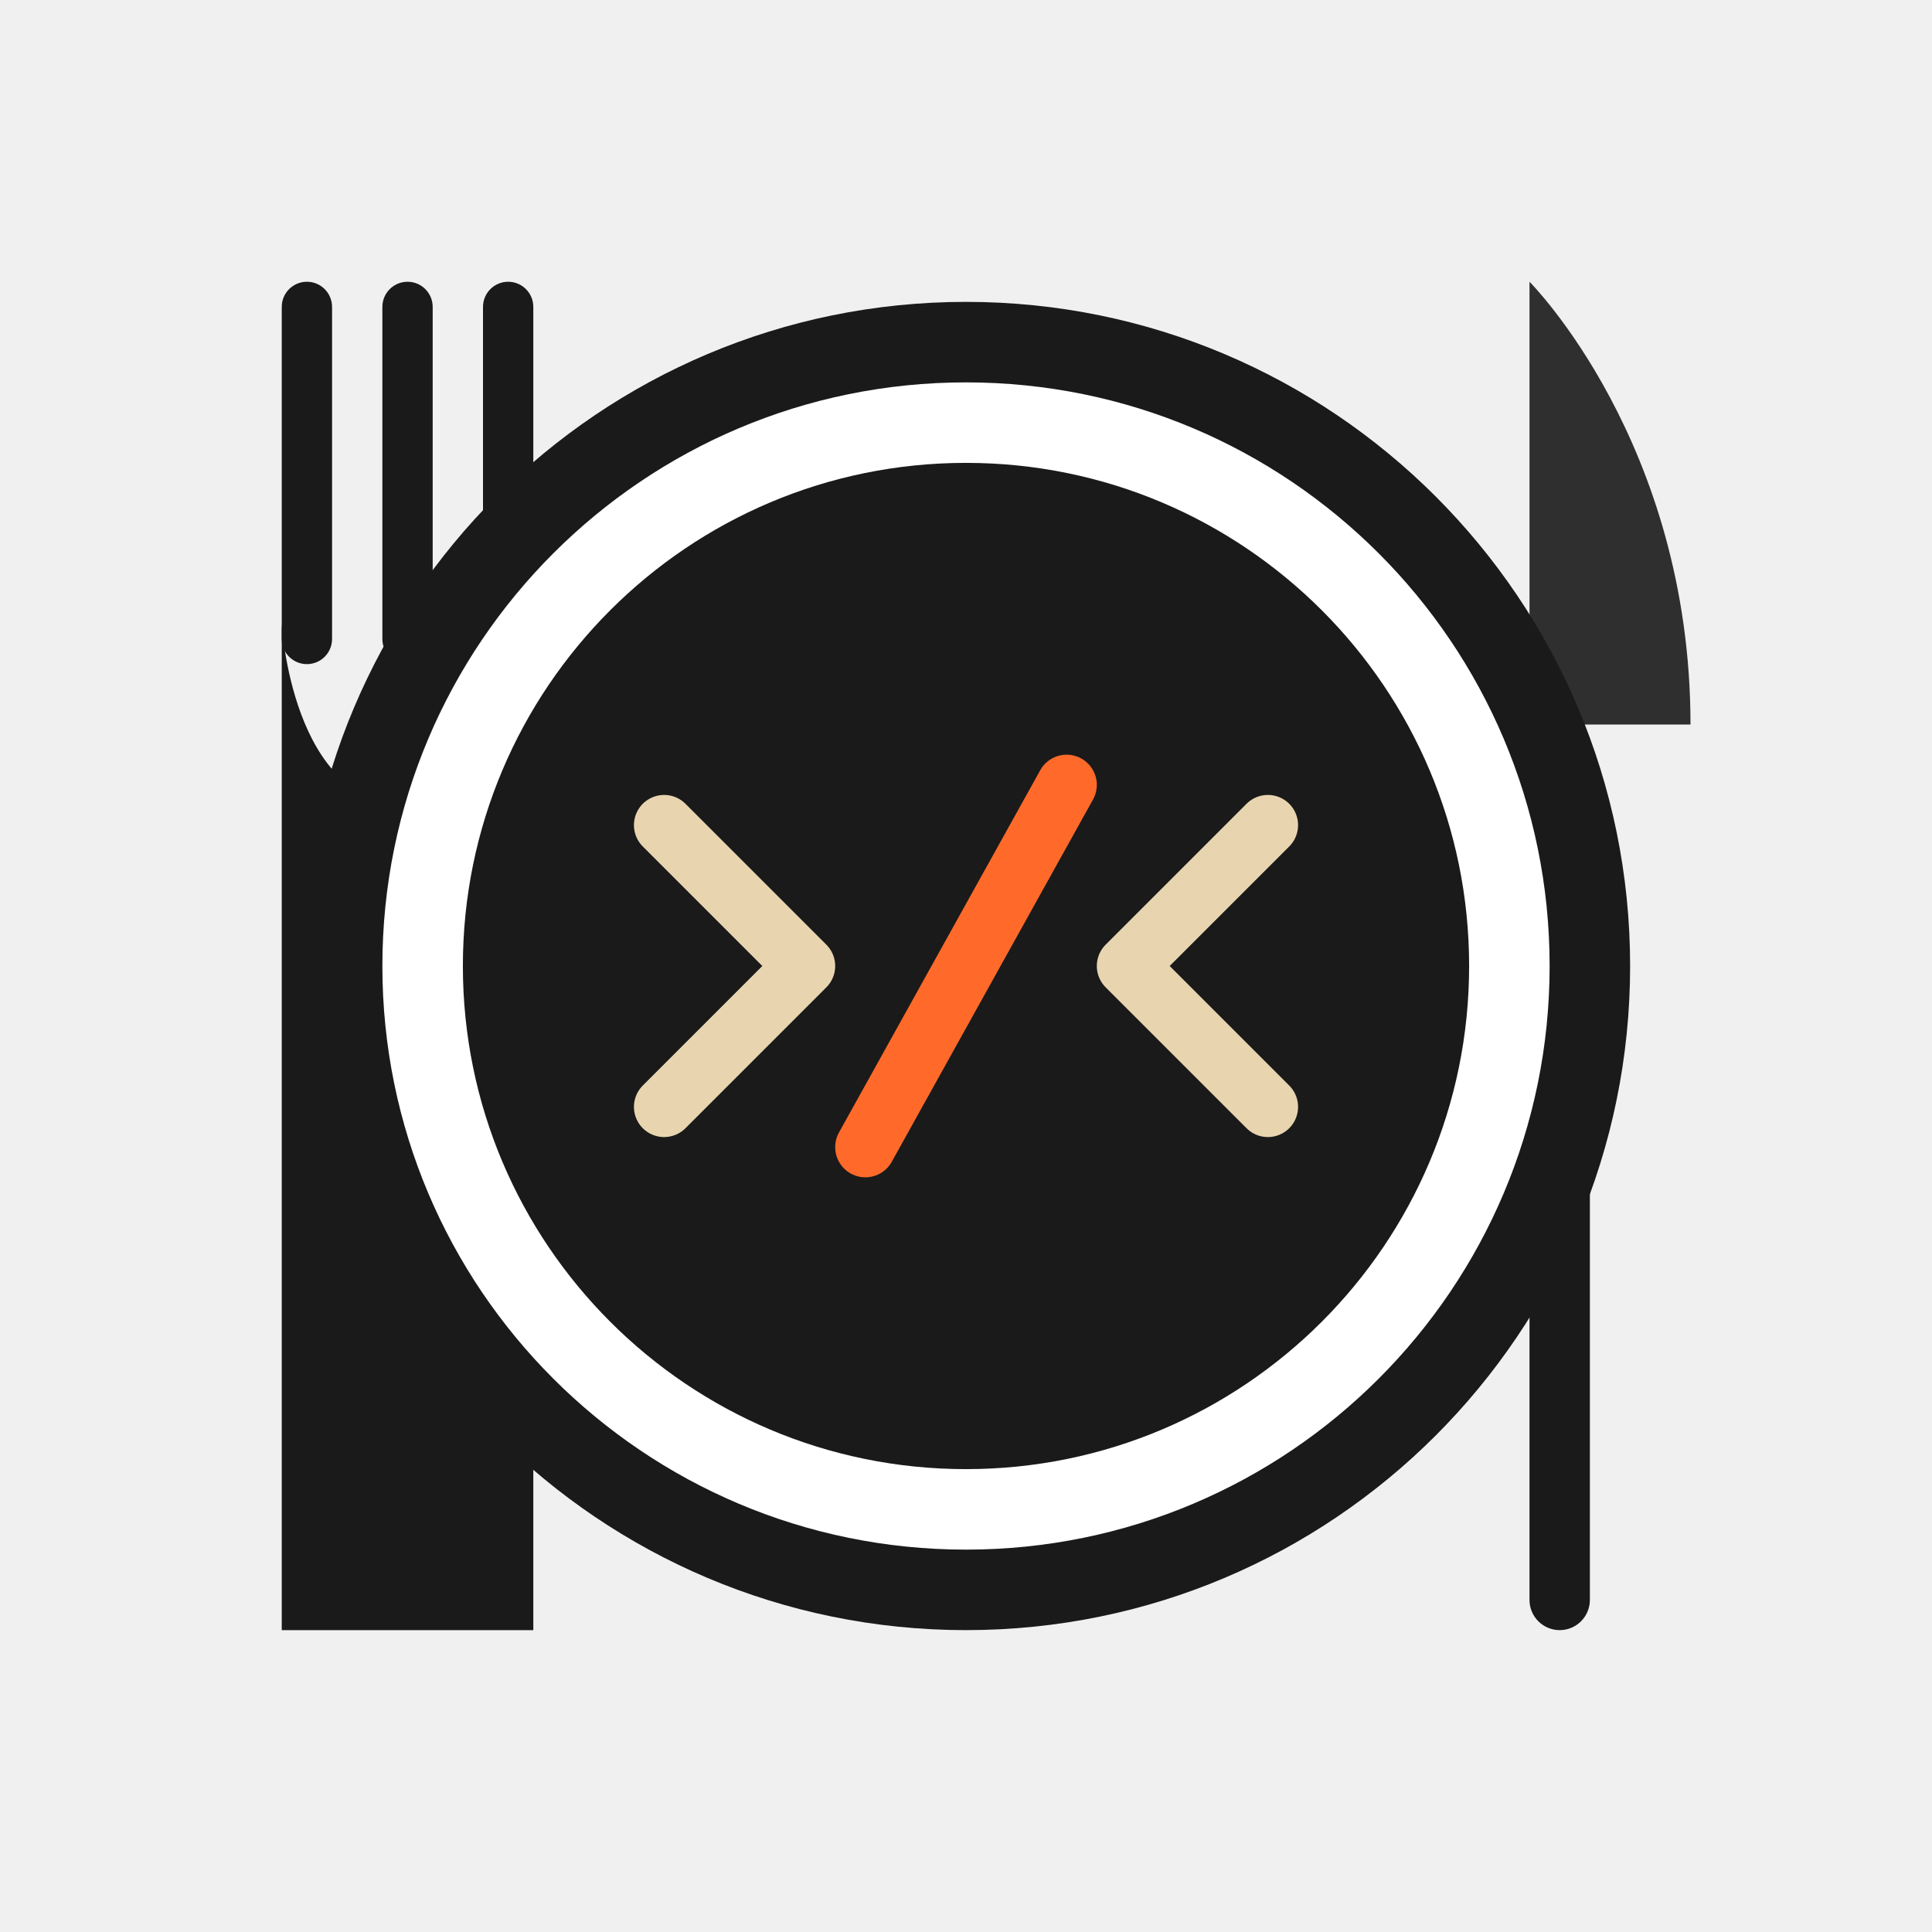
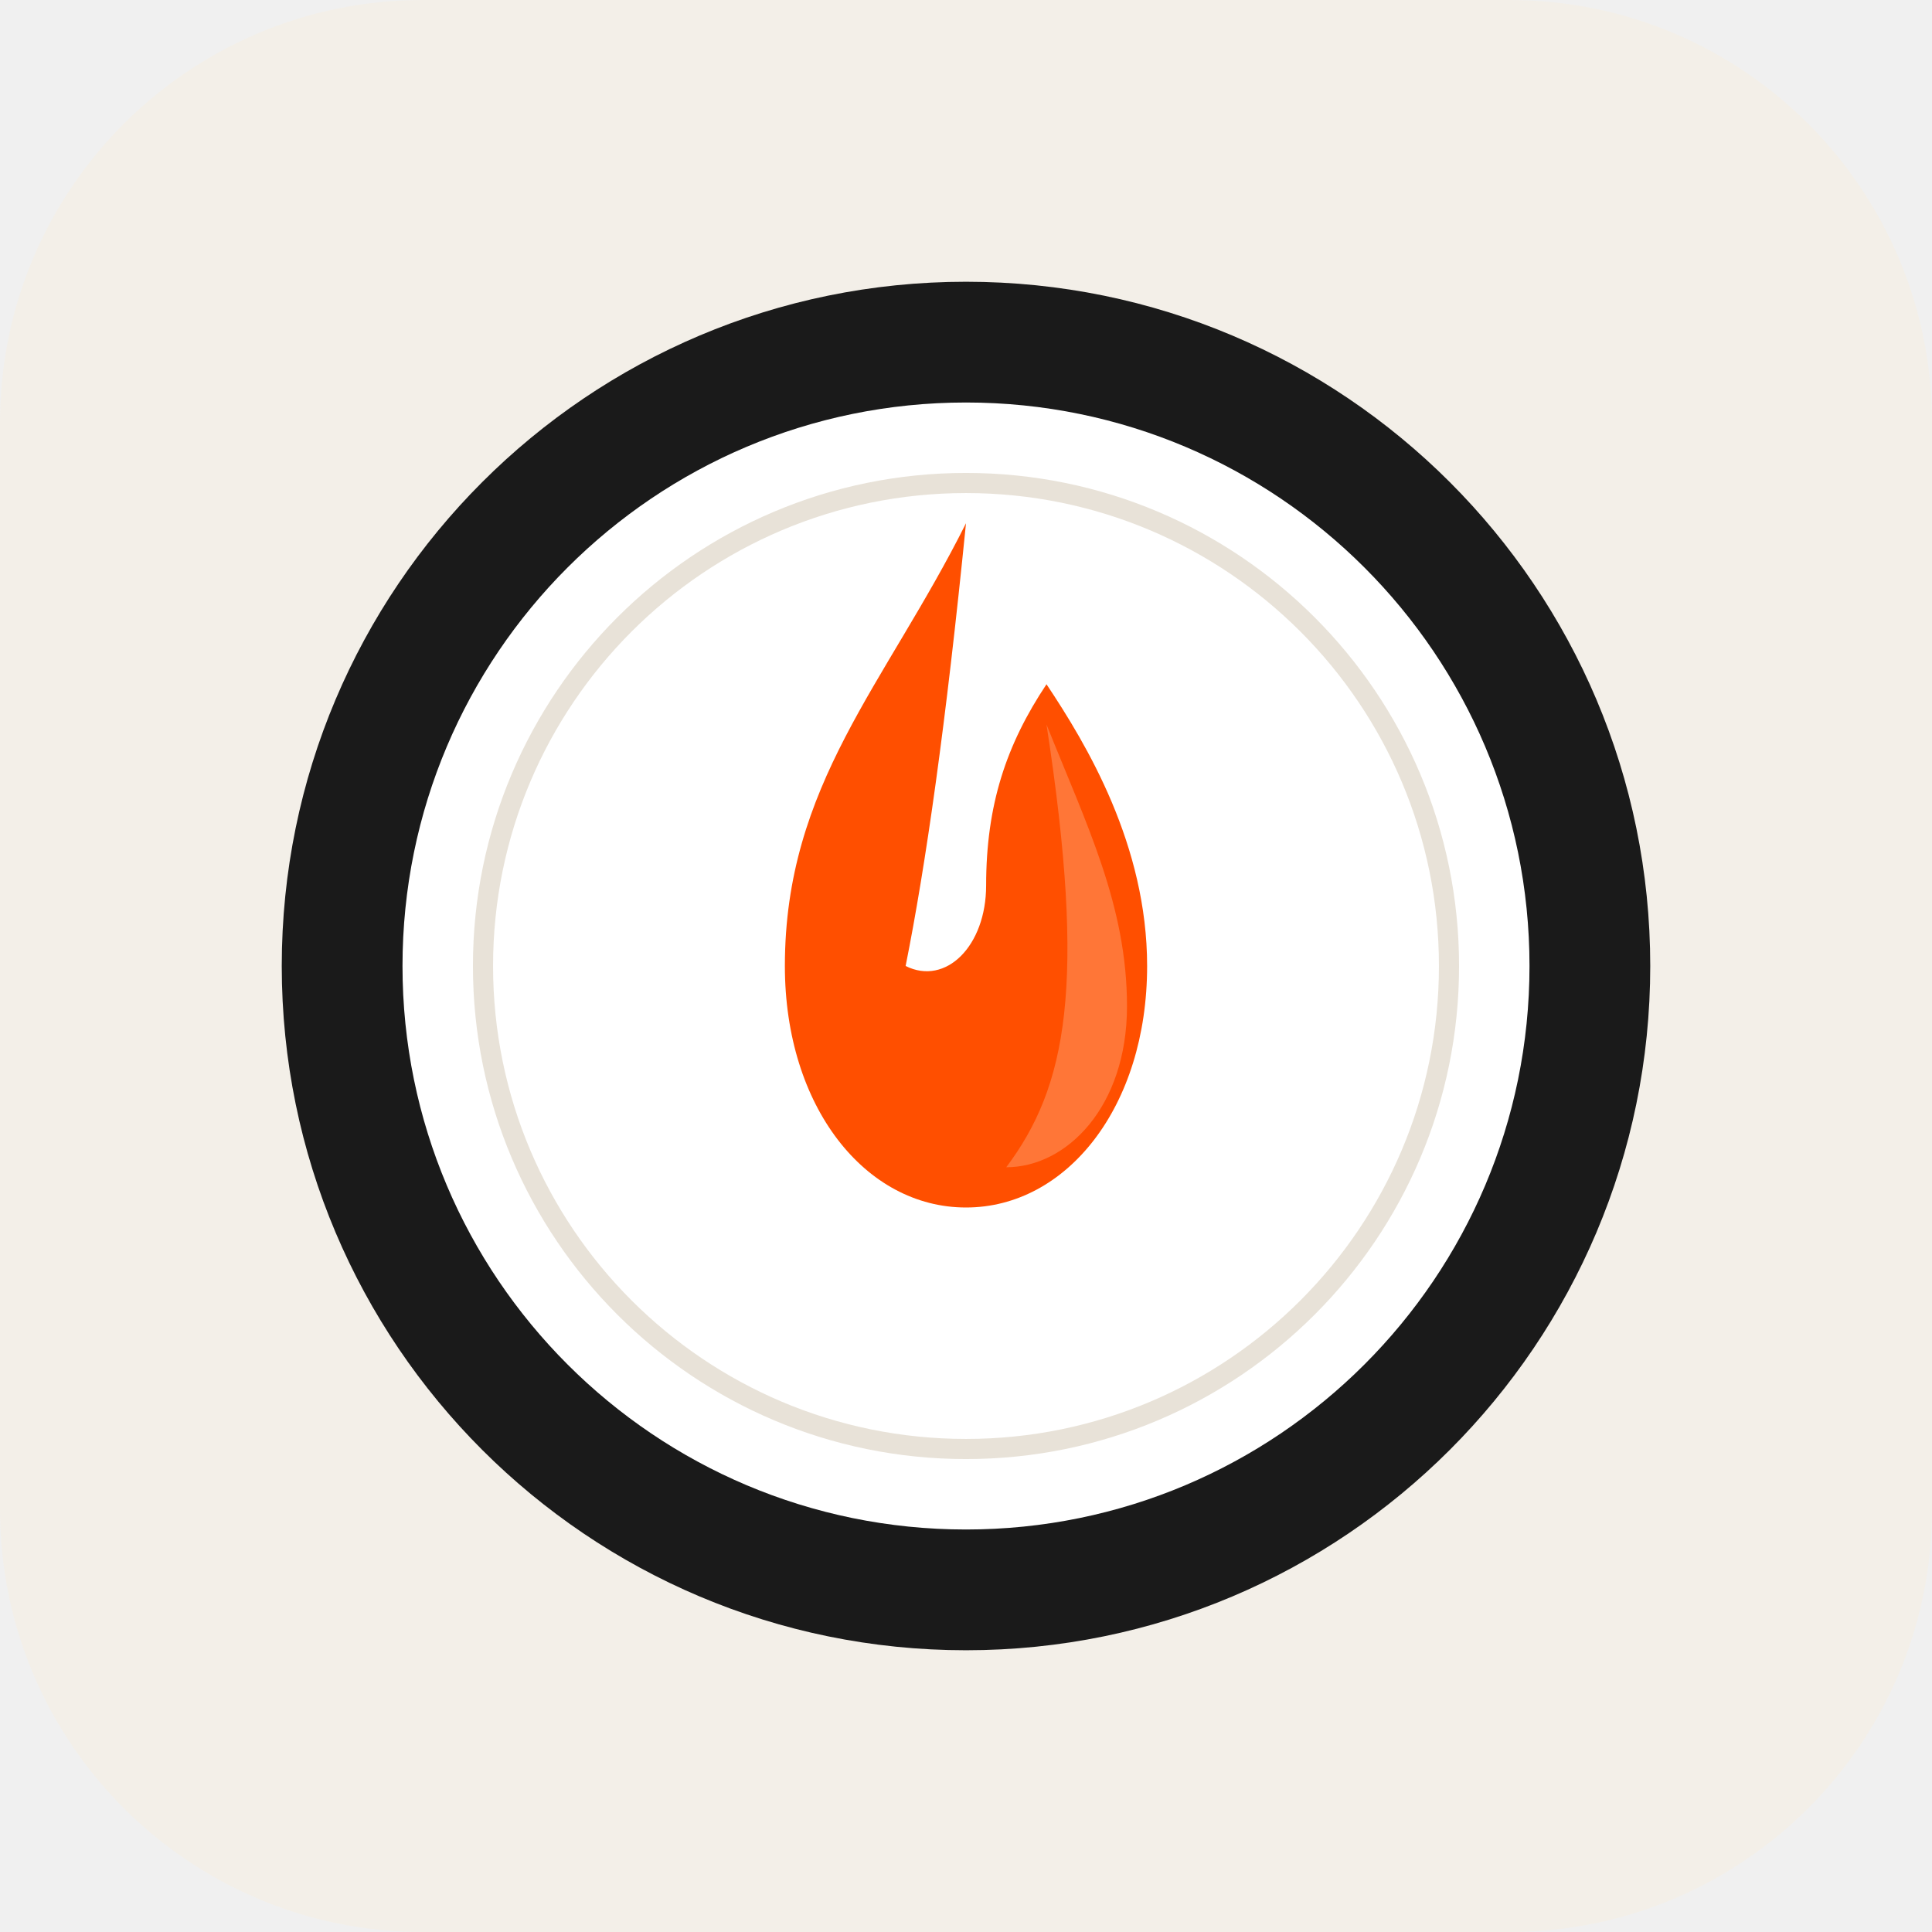
<svg xmlns="http://www.w3.org/2000/svg" viewBox="0 0 192 192" fill="none" role="img" aria-label="RestroSuite logo mark">
-   <g fill="#1a1a1a">
-     <rect x="28" y="28" width="5" height="38" rx="2.5" />
-     <rect x="38" y="28" width="5" height="38" rx="2.5" />
-     <rect x="48" y="28" width="5" height="38" rx="2.5" />
-     <path d="M28 62 C28 62 29 80 40.5 80 C52 80 53 62 53 62 L53 162 L28 162 Z" rx="2" />
-   </g>
-   <g fill="#1a1a1a">
-     <path d="M152 28 C152 28 168 44 168 72 L152 72 Z" opacity="0.9" />
-     <rect x="152" y="72" width="6" height="90" rx="3" />
-   </g>
-   <circle cx="96" cy="96" r="66" fill="#1a1a1a" />
-   <circle cx="96" cy="96" r="58" fill="white" />
-   <circle cx="96" cy="96" r="50" fill="#1a1a1a" />
-   <path d="M66 82 L80 96 L66 110" stroke="#E8D5B0" stroke-width="6" stroke-linecap="round" stroke-linejoin="round" fill="none" />
-   <path d="M126 82 L112 96 L126 110" stroke="#E8D5B0" stroke-width="6" stroke-linecap="round" stroke-linejoin="round" fill="none" />
-   <line x1="106" y1="78" x2="86" y2="114" stroke="#FF6A2A" stroke-width="6" stroke-linecap="round" />
+   <rect width="192" height="192" rx="42" fill="#F3EFE8" />
+   <circle cx="96" cy="96" r="68" fill="#1a1a1a" />
+   <circle cx="96" cy="96" r="56" fill="#ffffff" />
+   <circle cx="96" cy="96" r="48" fill="none" stroke="#E8E2D8" stroke-width="2" />
+   <path d="M96 52        C88 68 78 78 78 96        C78 110 86 120 96 120        C106 120 114 110 114 96        C114 84 108 74 104 68        C100 74 98 80 98 88        C98 94 94 98 90 96        C92 86 94 72 96 52 Z" fill="#FF4F00" />
+   <path d="M104 72        C108 82 112 90 112 100        C112 110 106 116 100 116        C106 108 108 98 104 72 Z" fill="#FF7A3D" opacity="0.9" />
</svg>
